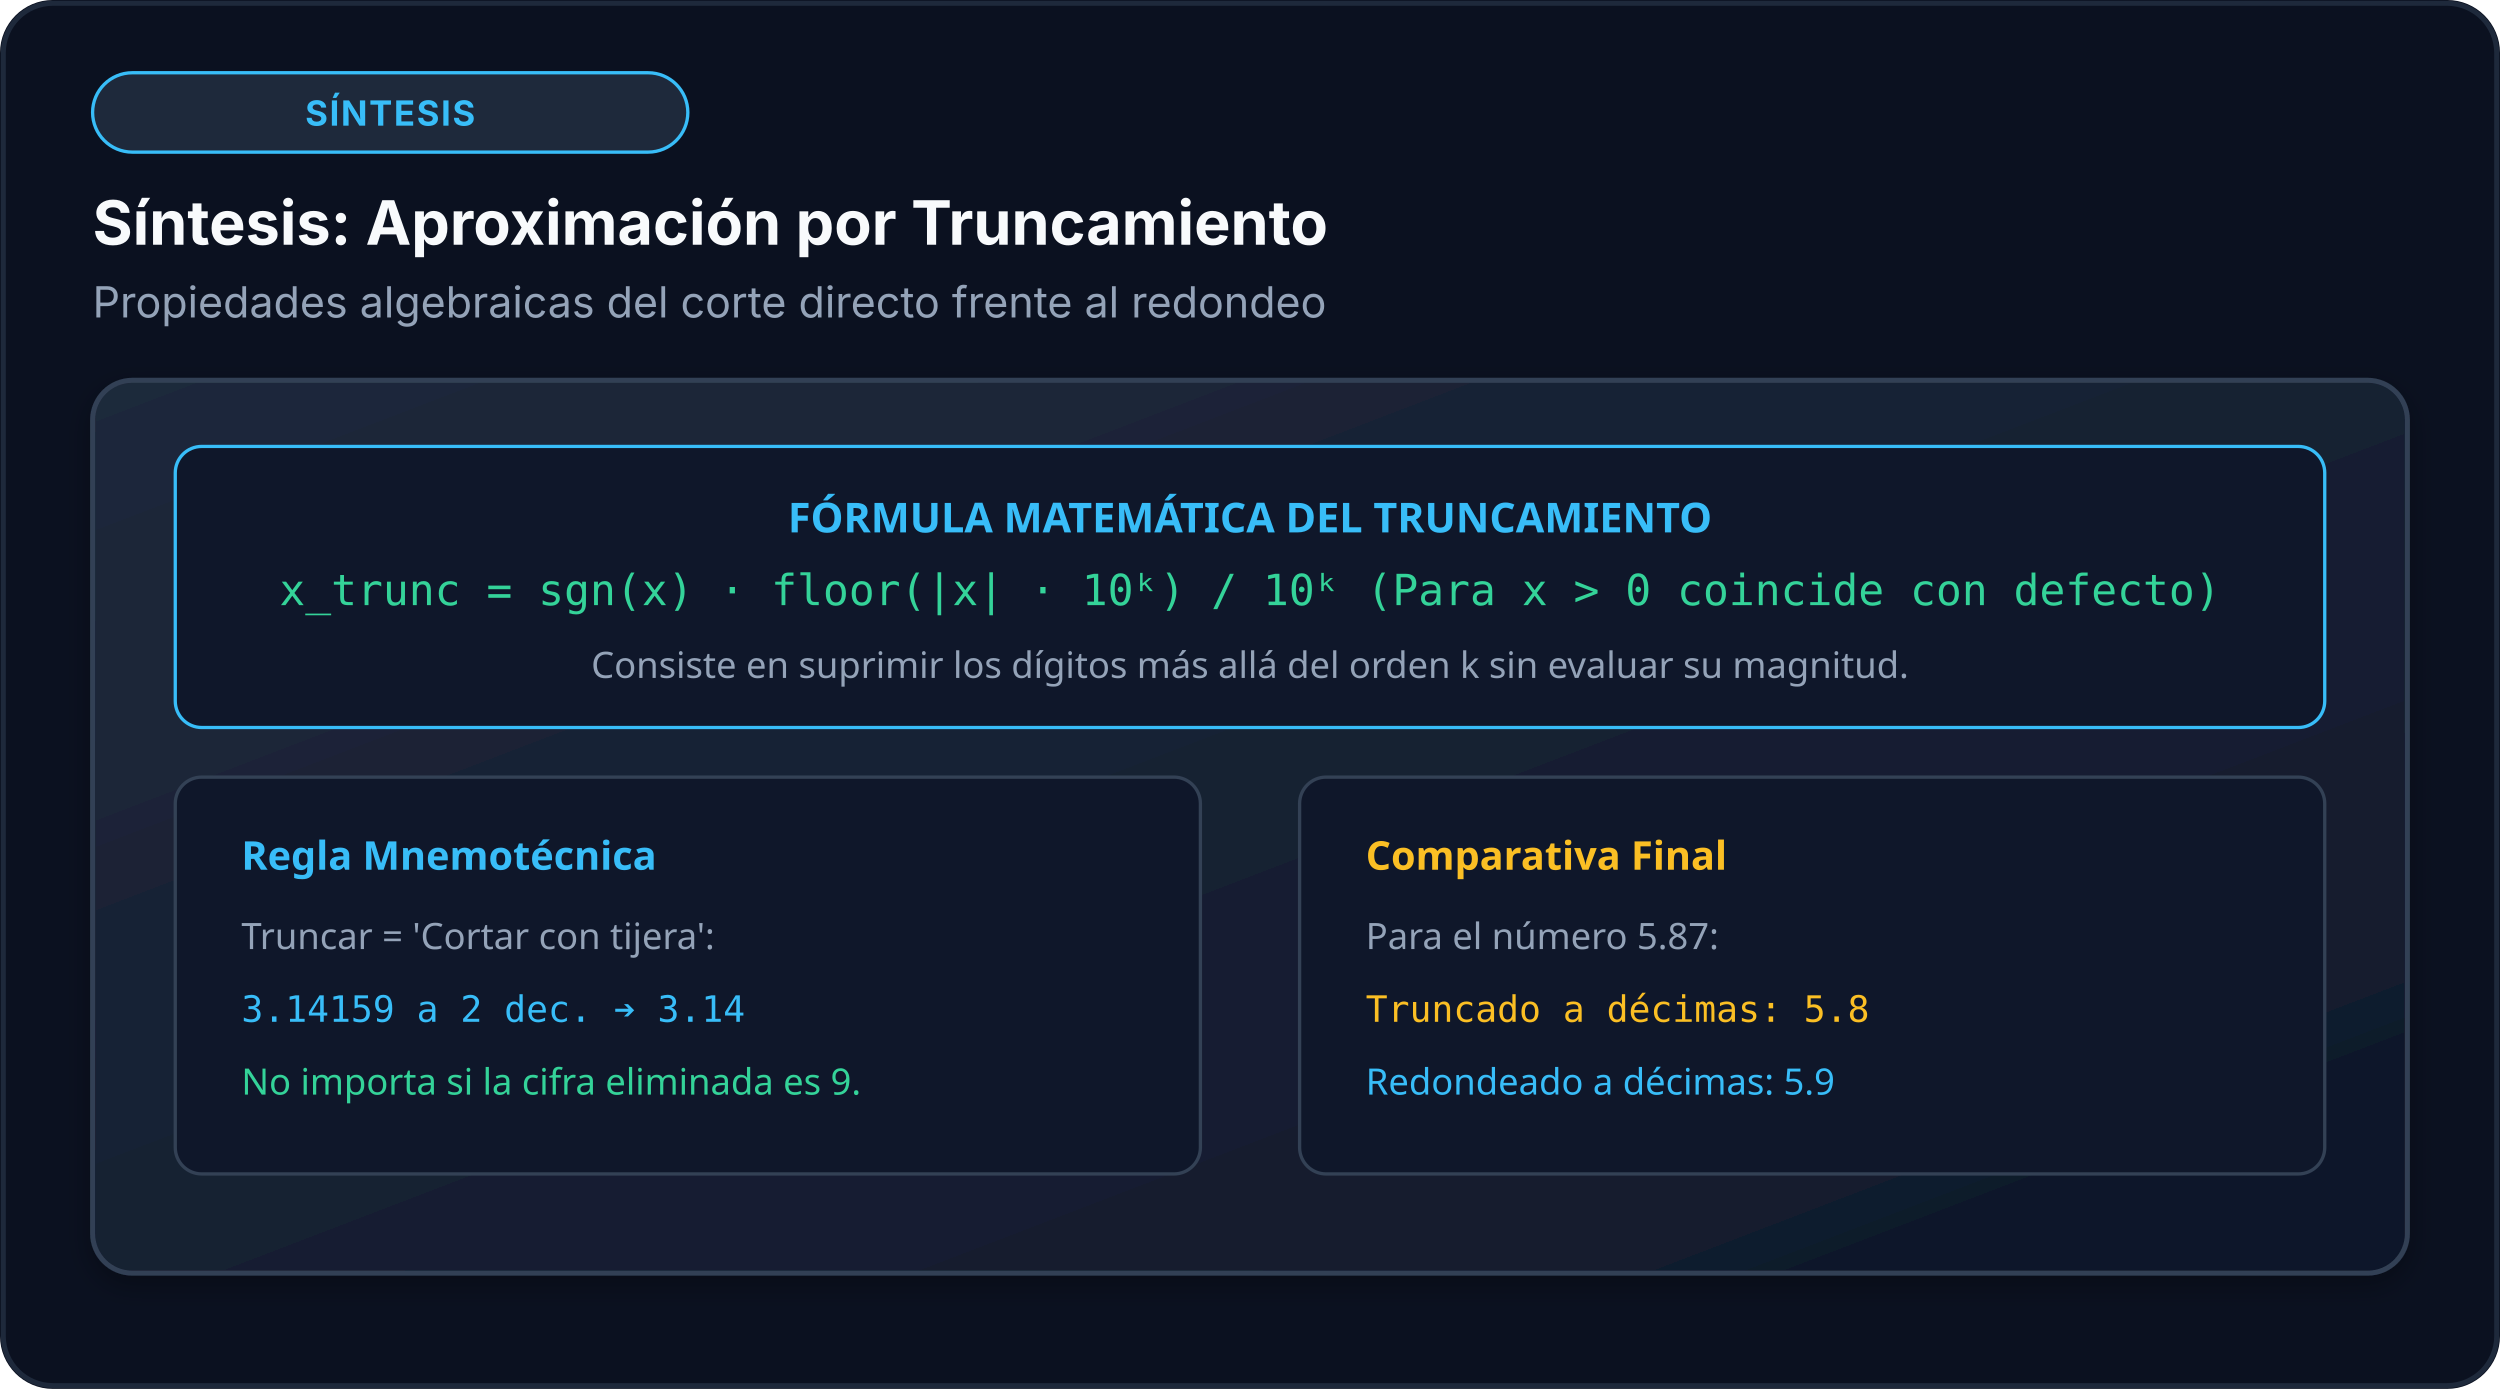
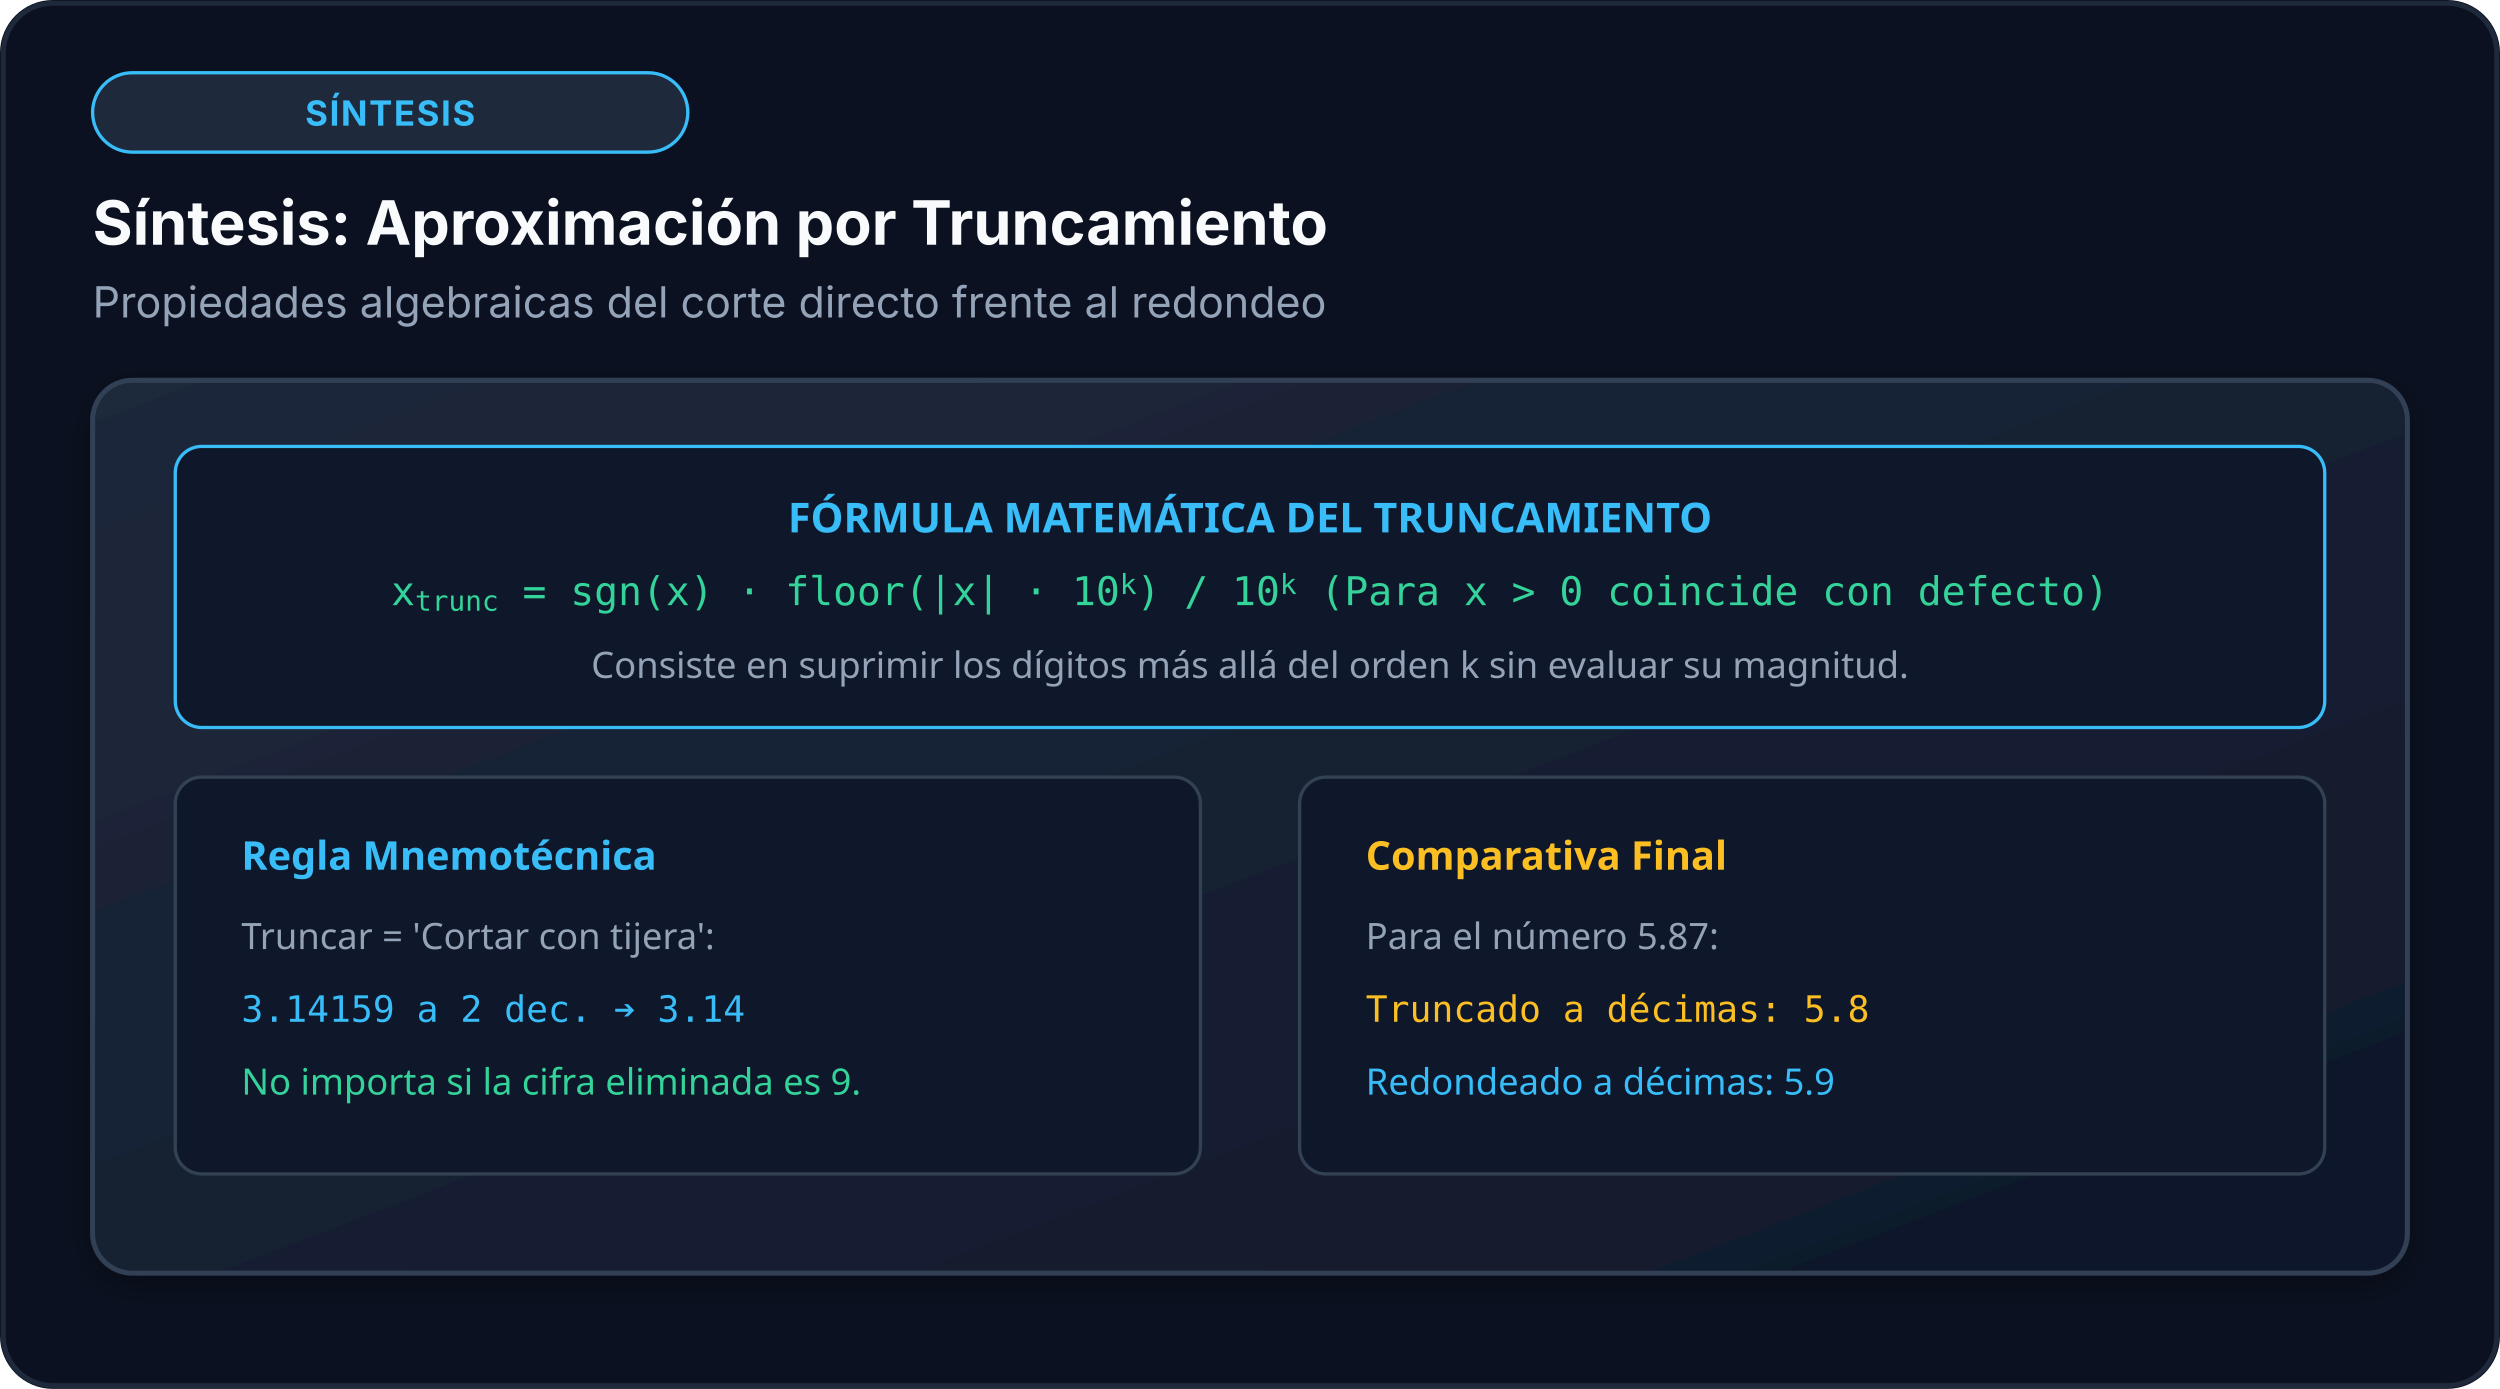
<svg xmlns="http://www.w3.org/2000/svg" viewBox="0 0 756 420" width="100%" height="100%">
  <defs>
    <linearGradient id="cardGrad" x1="0%" y1="0%" x2="100%" y2="100%">
      <stop offset="0%" stop-color="#1e293b" />
      <stop offset="100%" stop-color="#0f172a" />
    </linearGradient>
    <filter id="shadow" x="-4%" y="-4%" width="108%" height="112%">
      <feDropShadow dx="0" dy="3" stdDeviation="4" flood-color="#000000" flood-opacity="0.3" />
    </filter>
  </defs>
  <rect width="756" height="420" rx="16" fill="#0b1120" />
  <rect x="1" y="1" width="754" height="418" rx="15" fill="none" stroke="#1e293b" stroke-width="1.5" />
  <g transform="translate(28, 22)">
    <rect x="0" y="0" width="180" height="24" rx="12" fill="#1e293b" stroke="#38bdf8" stroke-width="1" />
    <text x="90" y="16" fill="#38bdf8" font-family="system-ui, -apple-system, sans-serif" font-size="10.5" font-weight="700" text-anchor="middle" letter-spacing="0.5">SÍNTESIS</text>
    <text x="0" y="52" fill="#f8fafc" font-family="system-ui, -apple-system, sans-serif" font-size="18.5" font-weight="700">Síntesis: Aproximación por Truncamiento</text>
    <text x="0" y="74" fill="#94a3b8" font-family="system-ui, -apple-system, sans-serif" font-size="13">Propiedades algebraicas del corte directo frente al redondeo</text>
  </g>
  <g transform="translate(28, 115)">
    <rect width="700" height="270" rx="12" fill="url(#cardGrad)" stroke="#334155" stroke-width="1.5" filter="url(#shadow)" />
    <g transform="translate(25, 20)">
      <rect width="650" height="85" rx="8" fill="#0f172a" stroke="#38bdf8" />
      <text x="325" y="26" fill="#38bdf8" font-family="system-ui, sans-serif" font-size="12.5" font-weight="700" text-anchor="middle">FÓRMULA MATEMÁTICA DEL TRUNCAMIENTO</text>
-       <text x="325" y="48" fill="#34d399" font-family="monospace" font-size="13" text-anchor="middle">x_trunc = sgn(x) · floor(|x| · 10ᵏ) / 10ᵏ  (Para x &gt; 0 coincide con defecto)</text>
+       <text x="325" y="48" fill="#34d399" font-family="monospace" font-size="12" text-anchor="middle">x<tspan baseline-shift="sub" font-size="70%">trunc</tspan> = sgn(x) · floor(|x| · 10<tspan baseline-shift="super" font-size="70%">k</tspan>) / 10<tspan baseline-shift="super" font-size="70%">k</tspan>  (Para x &gt; 0 coincide con defecto)</text>
      <text x="325" y="70" fill="#94a3b8" font-family="system-ui, sans-serif" font-size="11" text-anchor="middle">Consiste en suprimir los dígitos más allá del orden k sin evaluar su magnitud.</text>
    </g>
    <g transform="translate(25, 120)">
      <rect width="310" height="120" rx="8" fill="#0f172a" stroke="#334155" />
      <text x="20" y="28" fill="#38bdf8" font-family="system-ui, sans-serif" font-size="12" font-weight="700">Regla Mnemotécnica</text>
      <text x="20" y="52" fill="#94a3b8" font-family="system-ui, sans-serif" font-size="11">Truncar = 'Cortar con tijera':</text>
      <text x="20" y="74" fill="#38bdf8" font-family="monospace" font-size="11">3.14159 a 2 dec. ➔ 3.14</text>
      <text x="20" y="96" fill="#34d399" font-family="system-ui, sans-serif" font-size="11">No importa si la cifra eliminada es 9.</text>
    </g>
    <g transform="translate(365, 120)">
      <rect width="310" height="120" rx="8" fill="#0f172a" stroke="#334155" />
      <text x="20" y="28" fill="#fbbf24" font-family="system-ui, sans-serif" font-size="12" font-weight="700">Comparativa Final</text>
      <text x="20" y="52" fill="#94a3b8" font-family="system-ui, sans-serif" font-size="11">Para el número 5.87:</text>
      <text x="20" y="74" fill="#fbbf24" font-family="monospace" font-size="11">Truncado a décimas: 5.8</text>
      <text x="20" y="96" fill="#38bdf8" font-family="system-ui, sans-serif" font-size="11">Redondeado a décimas: 5.9</text>
    </g>
  </g>
</svg>
